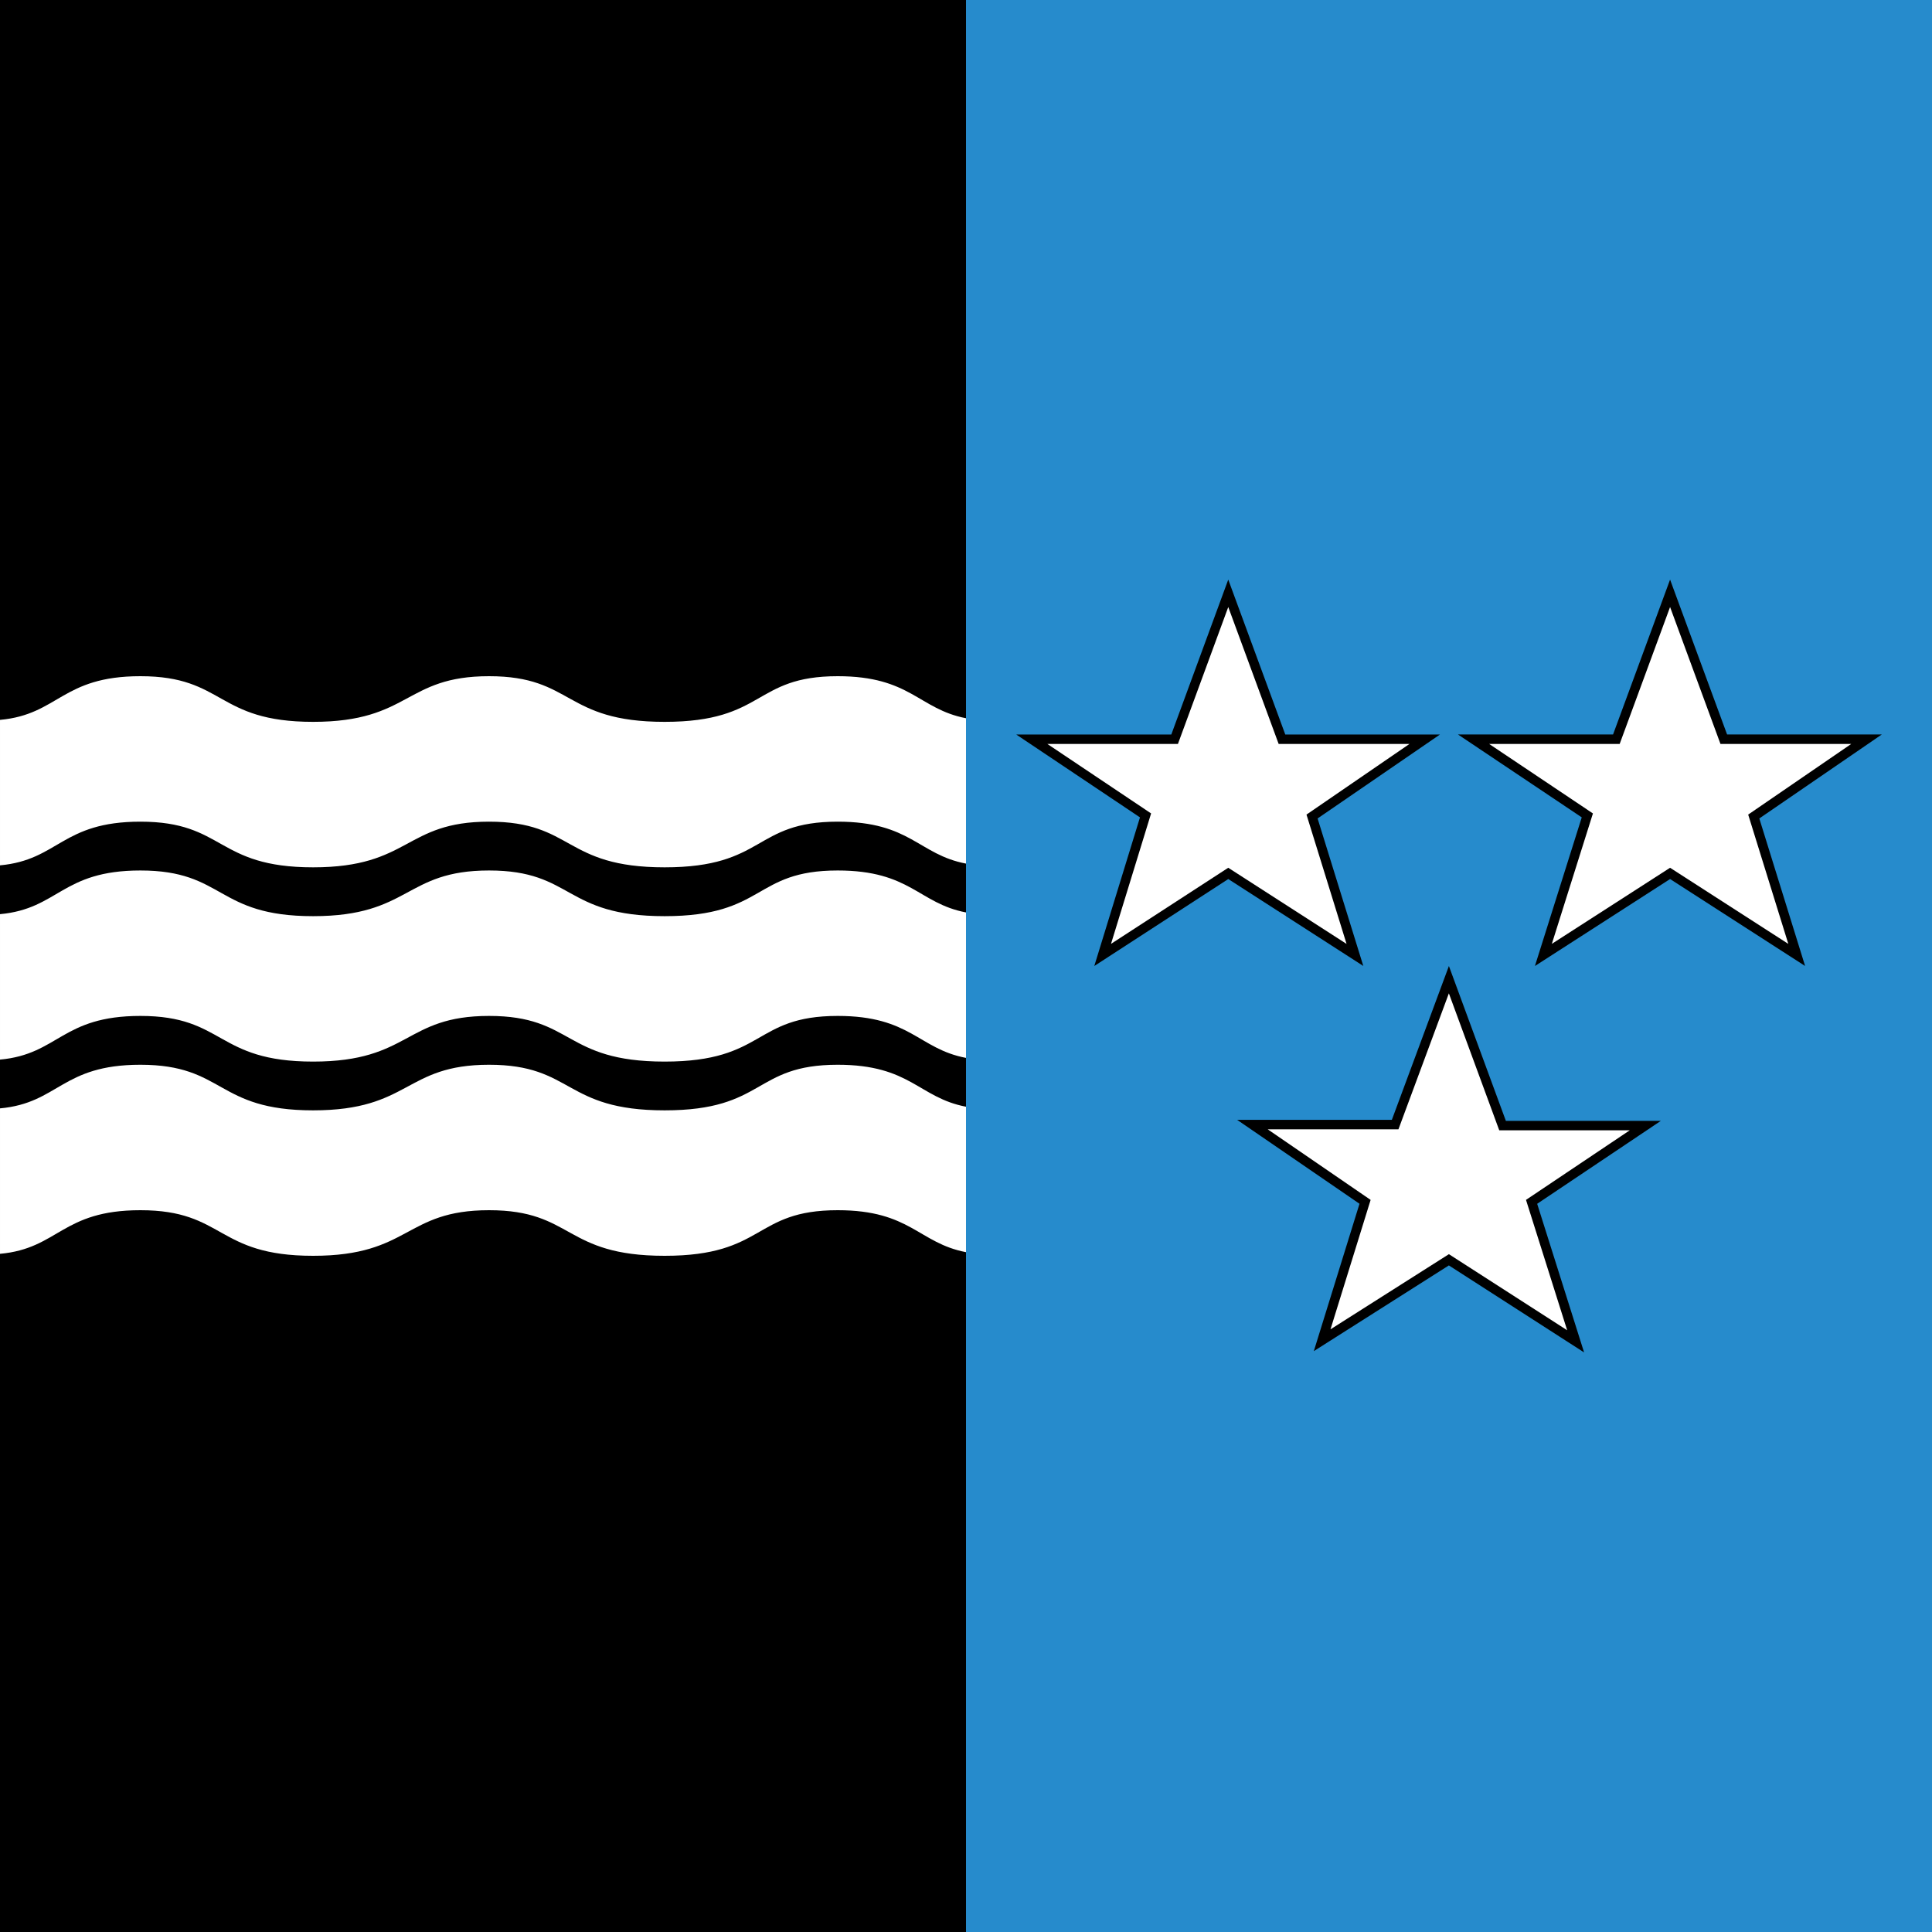
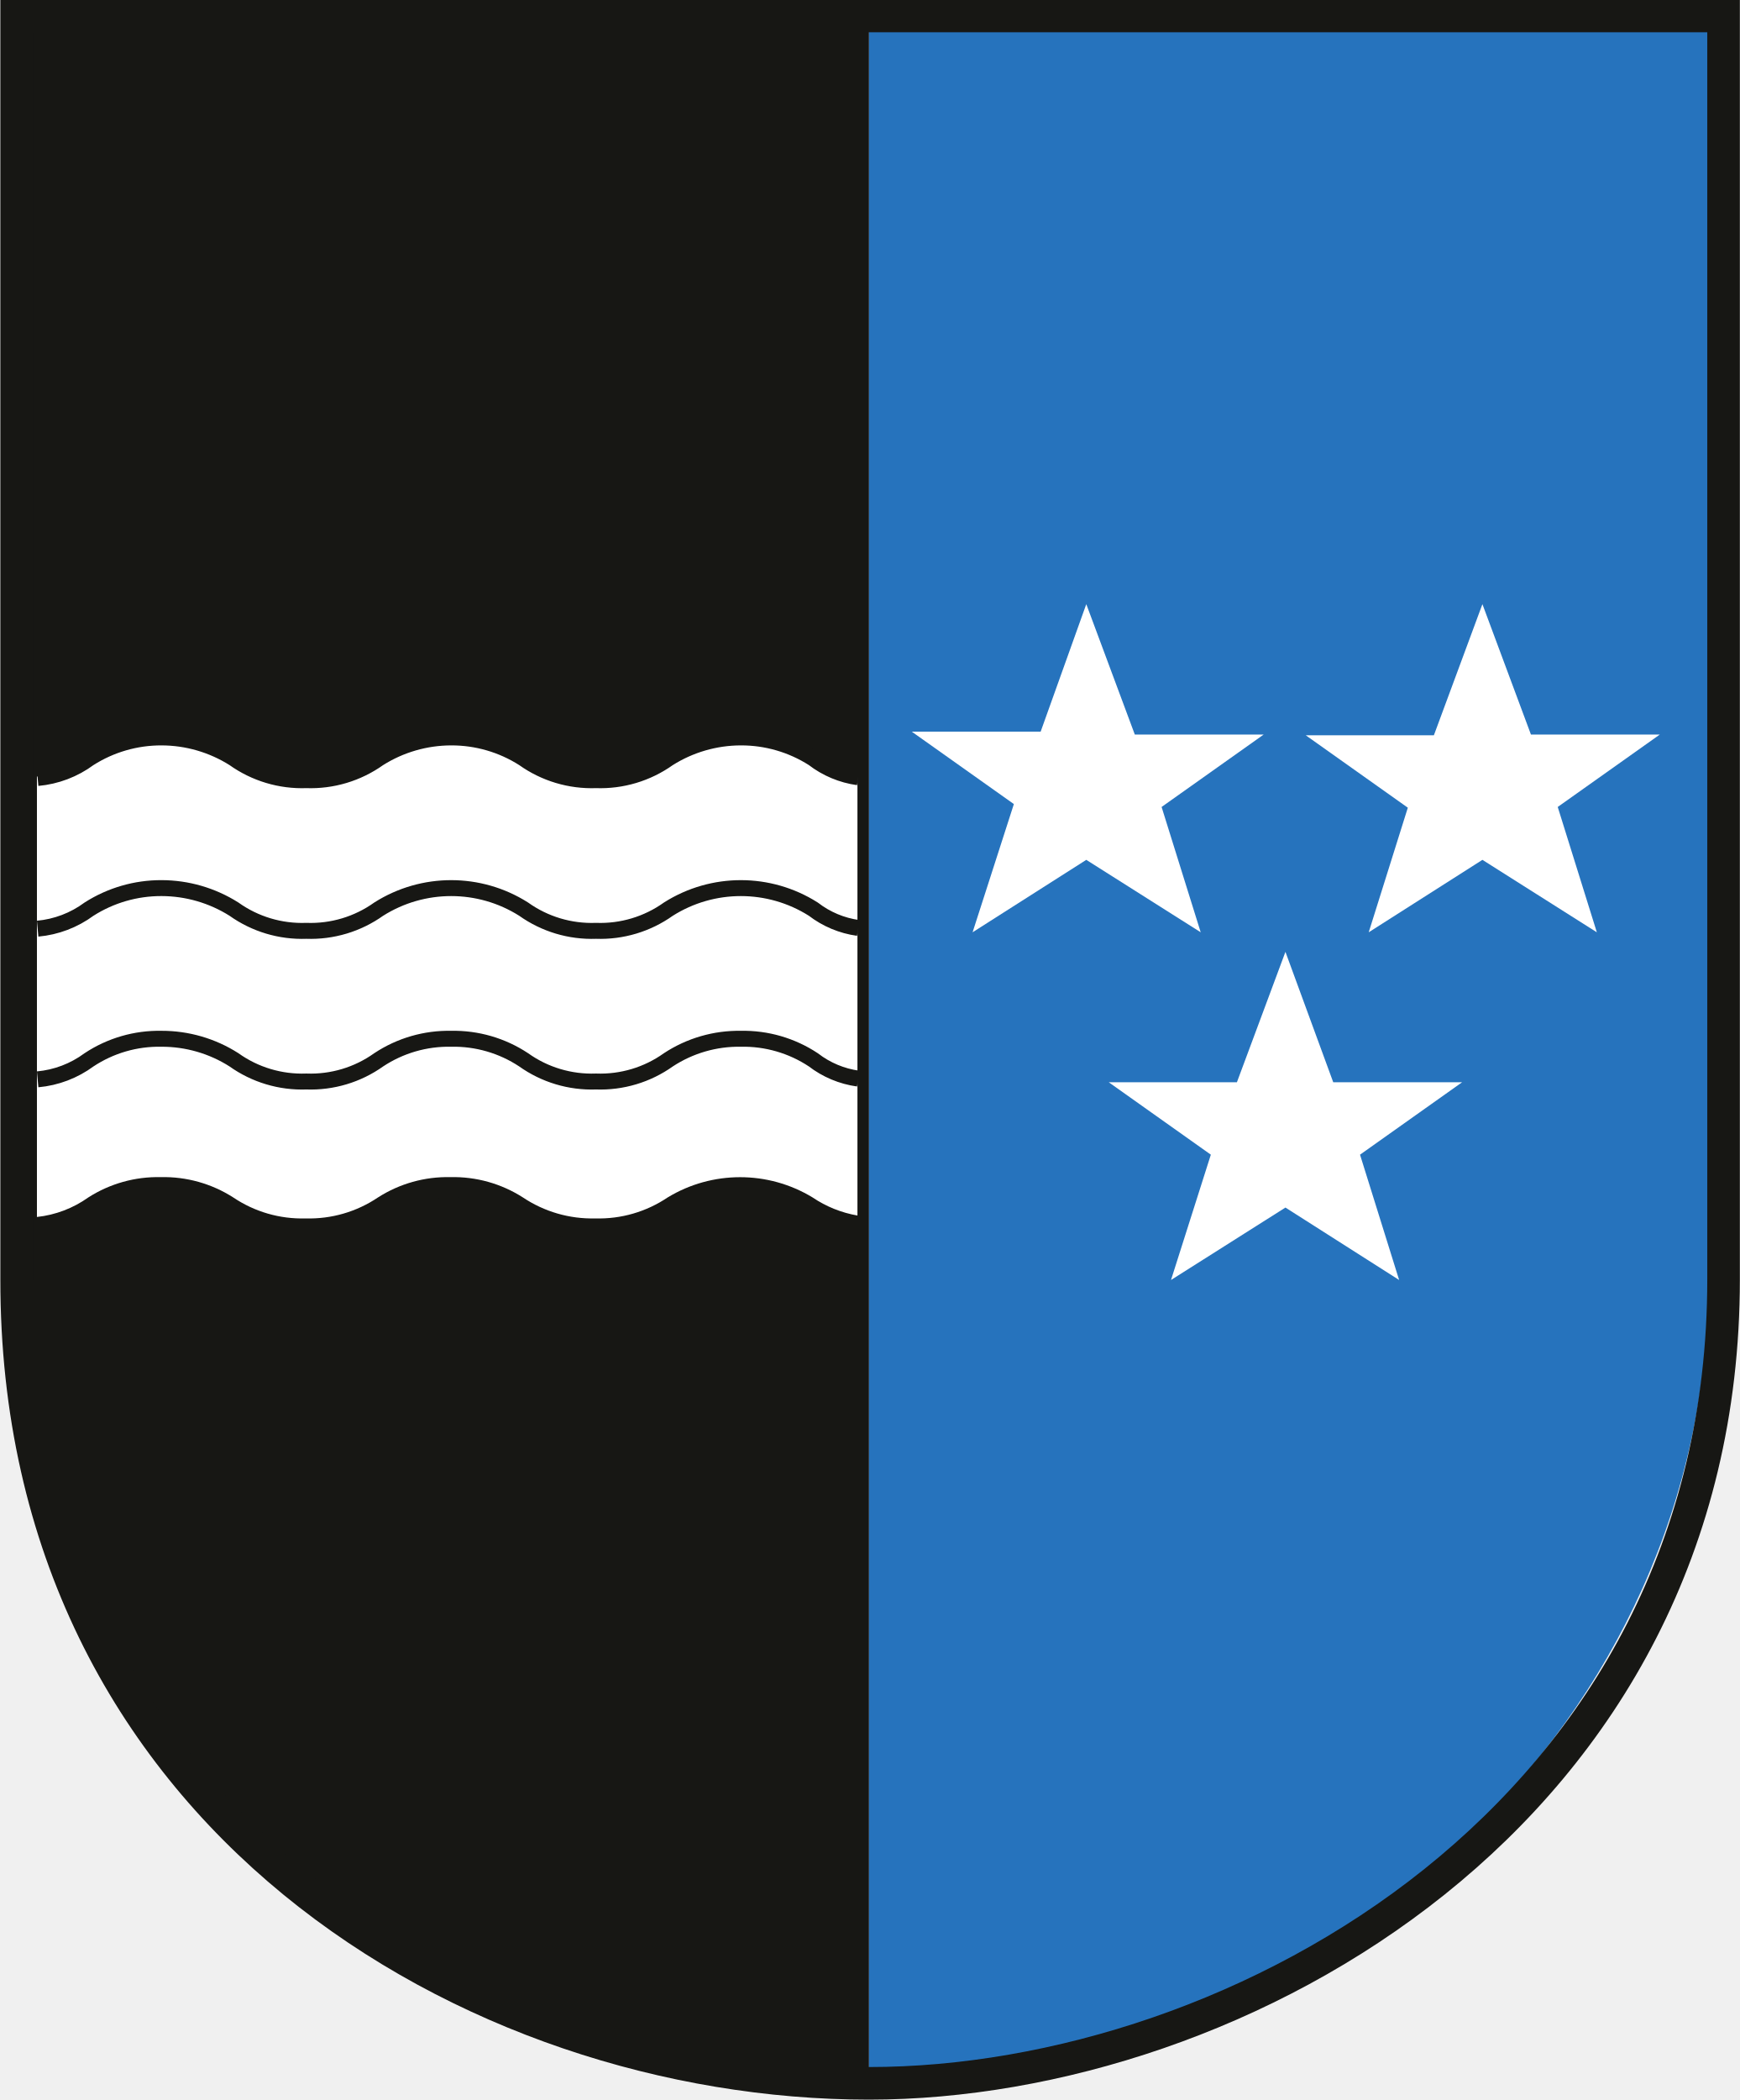
- <svg xmlns="http://www.w3.org/2000/svg" id="Ebene_1" width="500" height="500" enable-background="new -206.827 -207.477 475.531 477.108" version="1.1" viewBox="0 0 500 500" xml:space="preserve">
-   <g id="g3">
-     <rect id="rect5" width="250" height="500" fill="#000000" stroke-width=".748" />
-     <rect id="rect7" x="250" width="250" height="500" fill="#268bcc" stroke-width="1.058" />
-     <g id="g2">
-       <polygon id="polygon9" transform="translate(206.827 207.477)" points="239.288 -16.165 276.218 -16.165 247.041 3.839 258.159 39.657 225.387 18.557 192.599 39.657 203.976 3.548 174.539 -16.165 211.485 -16.165 225.387 -53.929" style="fill:#ffffff;stroke-width:2.452;stroke:#000000" />
-       <polygon id="polygon11" transform="translate(206.827 207.477)" points="161.887 -16.164 132.728 3.84 143.828 39.658 111.046 18.558 78.538 39.658 89.638 3.549 60.205 -16.164 97.163 -16.164 111.046 -53.927 124.945 -16.164" style="fill:#ffffff;stroke-width:2.451;stroke:#000000" />
-       <polygon id="polygon13" transform="translate(206.827 207.477)" points="182.034 83.824 218.977 83.824 189.546 103.557 200.943 139.656 168.144 118.556 135.345 139.373 146.45 103.557 117.294 83.558 154.238 83.558 168.144 46.063" style="fill:#ffffff;stroke-width:2.452;stroke:#000000" />
-     </g>
-     <g id="g1">
-       <path id="path15" d="m250 223.501c-12.315-2.347-14.327-10.855-33.201-10.855-21.931 0-18.593 11.818-44.794 11.818s-23.51-11.818-45.44-11.818c-21.935 0-20.311 11.818-45.533 11.818-25.232 0-22.771-11.818-44.702-11.818-20.395 0-21.108 9.902-36.329 11.304v-37.646c15.221-1.398 15.935-11.304 36.329-11.304 21.931 0 19.47 11.813 44.702 11.813 25.223 0 23.598-11.813 45.533-11.813 21.931 0 19.239 11.813 45.44 11.813s22.864-11.813 44.794-11.813c18.875 0 20.894 8.496 33.201 10.877z" style="fill:#ffffff;stroke-width:1.085" />
-       <path id="path17" d="m250 273.781c-12.315-2.343-14.327-10.86-33.201-10.86-21.931 0-18.593 11.818-44.794 11.818s-23.51-11.818-45.44-11.818c-21.935 0-20.311 11.818-45.533 11.818-25.232 0-22.771-11.818-44.702-11.818-20.395 0-21.108 9.902-36.329 11.304v-37.64c15.221-1.402 15.935-11.304 36.329-11.304 21.931 0 19.47 11.822 44.702 11.822 25.223 0 23.598-11.822 45.533-11.822 21.931 0 19.239 11.822 45.44 11.822s22.864-11.822 44.794-11.822c18.875 0 20.894 8.5 33.201 10.855z" style="fill:#ffffff;stroke-width:1.085" />
-       <path id="path19" d="m250 324.06c-12.315-2.369-14.327-10.86-33.201-10.86-21.931 0-18.593 11.8-44.794 11.8s-23.51-11.8-45.44-11.8c-21.935 0-20.311 11.8-45.533 11.8-25.232 0-22.771-11.8-44.702-11.8-20.395 0-21.108 9.902-36.329 11.288v-37.642c15.221-1.386 15.935-11.288 36.329-11.288 21.931 0 19.47 11.8 44.702 11.8 25.223 0 23.598-11.8 45.533-11.8 21.931 0 19.239 11.8 45.44 11.8s22.864-11.8 44.794-11.8c18.875 0 20.894 8.5 33.201 10.86z" style="fill:#ffffff;stroke-width:1.085" />
-     </g>
+ <svg xmlns="http://www.w3.org/2000/svg" viewBox="0 0 24.02 28.99">
+   <defs>
+     <clipPath id="a" transform="translate(0 -0.01)">
+       <rect width="24.03" height="29" fill="none" />
+     </clipPath>
+   </defs>
+   <g clip-path="url(#a)">
+     <path d="M12,28.48V.4H.41V18C.41,24,5.6,28.62,12,28.62Z" transform="translate(0 -0.01)" fill="#171714" />
+     <path d="M.51,16.81a1.5,1.5,0,0,0,.71-.27,1.78,1.78,0,0,1,1-.28,1.78,1.78,0,0,1,1,.28,1.7,1.7,0,0,0,1,.29,1.7,1.7,0,0,0,1-.29,1.78,1.78,0,0,1,1-.28,1.78,1.78,0,0,1,1,.28,1.72,1.72,0,0,0,1,.29,1.7,1.7,0,0,0,1-.29,1.93,1.93,0,0,1,2,0,1.59,1.59,0,0,0,.62.25V10.72a1.59,1.59,0,0,1-.62-.25,1.7,1.7,0,0,0-1-.29,1.72,1.72,0,0,0-1,.29,1.93,1.93,0,0,1-2,0,1.7,1.7,0,0,0-1-.29,1.72,1.72,0,0,0-1,.29,1.78,1.78,0,0,1-1,.28,1.78,1.78,0,0,1-1-.28,1.79,1.79,0,0,0-1-.29,1.7,1.7,0,0,0-1,.29,1.53,1.53,0,0,1-.71.26Z" transform="translate(0 -0.01)" fill="#fff" />
+     <path d="M11.85,14.9a1.31,1.31,0,0,1-.62-.26,1.75,1.75,0,0,0-1-.29,1.77,1.77,0,0,0-1,.29,1.62,1.62,0,0,1-1,.3,1.62,1.62,0,0,1-1-.3,1.75,1.75,0,0,0-1-.29,1.75,1.75,0,0,0-1,.29,1.62,1.62,0,0,1-1,.3,1.62,1.62,0,0,1-1-.3,1.85,1.85,0,0,0-1-.29,1.75,1.75,0,0,0-1,.29,1.41,1.41,0,0,1-.71.27m11.33-2.09a1.31,1.31,0,0,1-.62-.26,1.87,1.87,0,0,0-2,0,1.62,1.62,0,0,1-1,.3,1.62,1.62,0,0,1-1-.3,1.87,1.87,0,0,0-2,0,1.62,1.62,0,0,1-1,.3,1.62,1.62,0,0,1-1-.3,1.88,1.88,0,0,0-1-.29,1.85,1.85,0,0,0-1,.29,1.41,1.41,0,0,1-.71.27M.52,17a1.42,1.42,0,0,0,.71-.28,1.85,1.85,0,0,1,1-.29,1.88,1.88,0,0,1,1,.29,1.62,1.62,0,0,0,1,.3,1.62,1.62,0,0,0,1-.3,1.88,1.88,0,0,1,1-.29,1.85,1.85,0,0,1,1,.29,1.62,1.62,0,0,0,1,.3,1.62,1.62,0,0,0,1-.3,1.88,1.88,0,0,1,1-.29,1.85,1.85,0,0,1,1,.29,1.31,1.31,0,0,0,.62.26m0-6.24a1.31,1.31,0,0,1-.62-.26,1.85,1.85,0,0,0-1-.29,1.88,1.88,0,0,0-1,.29,1.62,1.62,0,0,1-1,.3,1.62,1.62,0,0,1-1-.3,1.85,1.85,0,0,0-1-.29,1.88,1.88,0,0,0-1,.29,1.62,1.62,0,0,1-1,.3,1.62,1.62,0,0,1-1-.3,1.88,1.88,0,0,0-1-.29,1.85,1.85,0,0,0-1,.29,1.41,1.41,0,0,1-.71.27" transform="translate(0 -0.01)" fill="none" stroke="#171714" stroke-miterlimit="11.47" stroke-width="0.22" />
+     <path d="M12,28.62c6.4,0,11.59-4.9,11.59-10.94V.45H12Z" transform="translate(0 -0.01)" fill="#2673bd" />
  </g>
+   <path d="M20.47,8.35l.67,1.8h1.78l-1.41,1,.54,1.73-1.58-1-1.57,1,.54-1.72-1.41-1H19.8ZM15,8.35l.67,1.8h1.78l-1.41,1,.54,1.73-1.58-1-1.57,1L14,11.11l-1.41-1h1.78Zm2.75,4.8.66,1.8h1.78l-1.41,1,.54,1.73-1.57-1-1.58,1,.55-1.73-1.41-1h1.77Z" transform="translate(0 -0.01)" fill="#fff" />
+   <path d="M.23,17.67V.23H23.8V17.67c0,7.38-6.71,11.1-11.8,11.1C6.52,28.77.22,25.06.23,17.67Z" transform="translate(0 -0.01)" fill="none" stroke="#171714" stroke-miterlimit="3.86" stroke-width="0.45" />
</svg>
